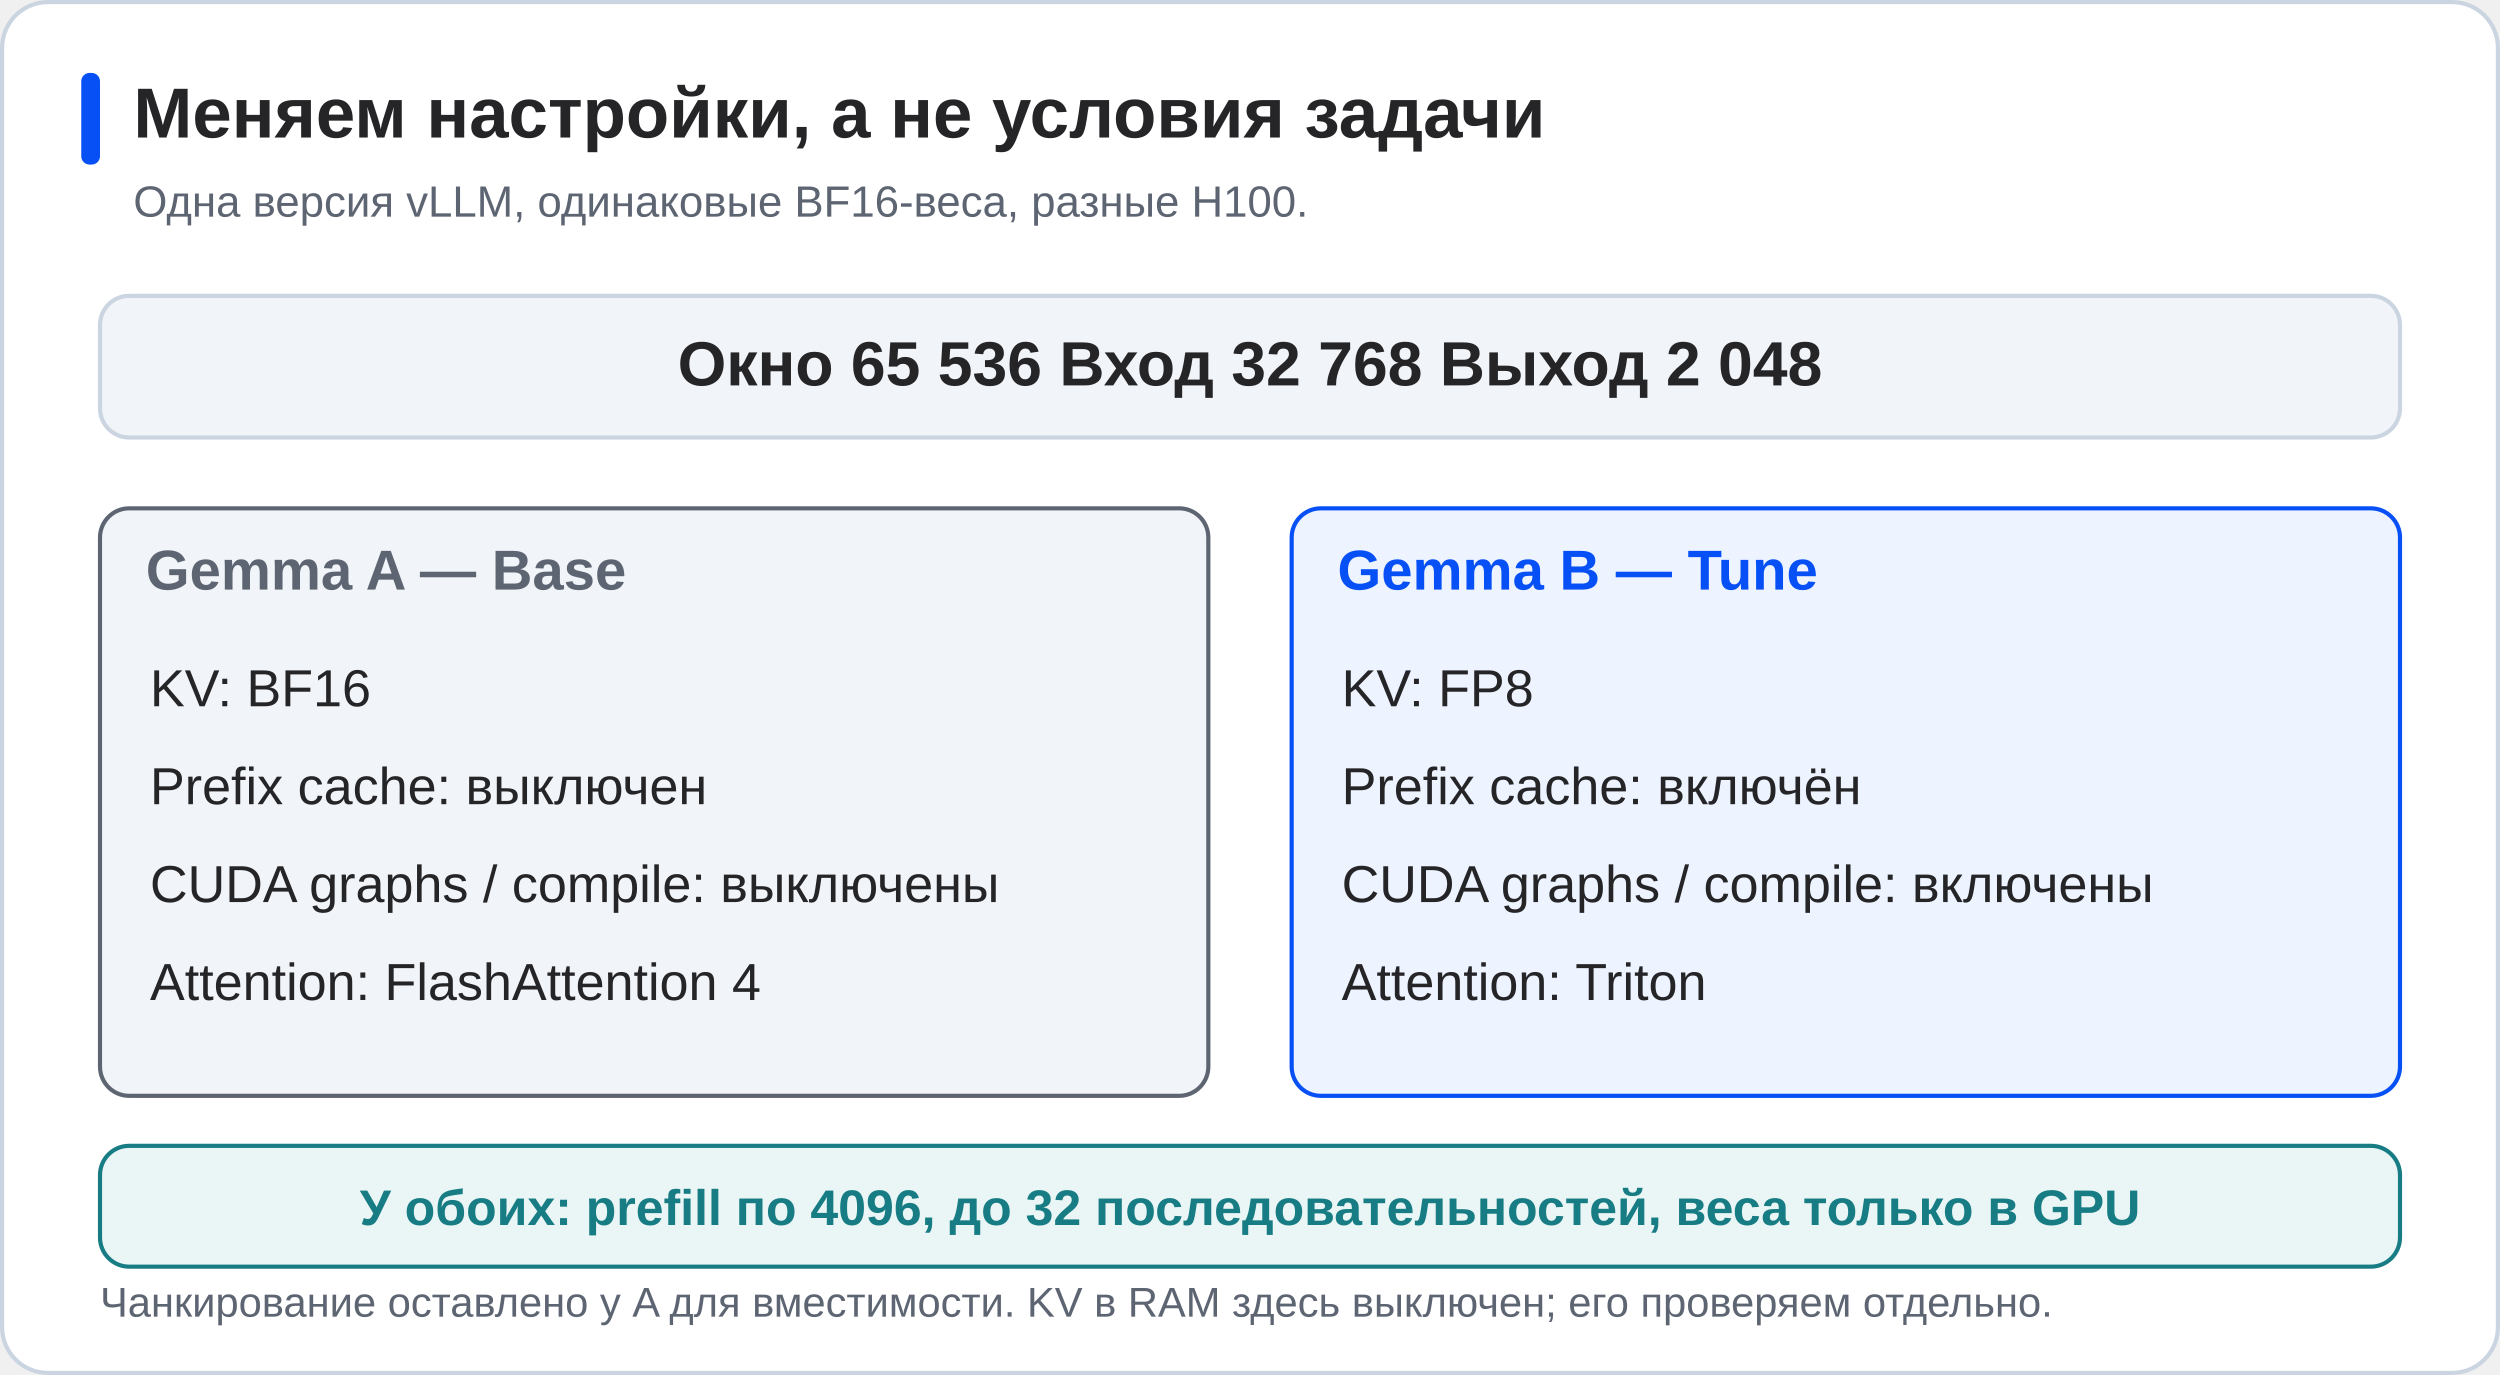
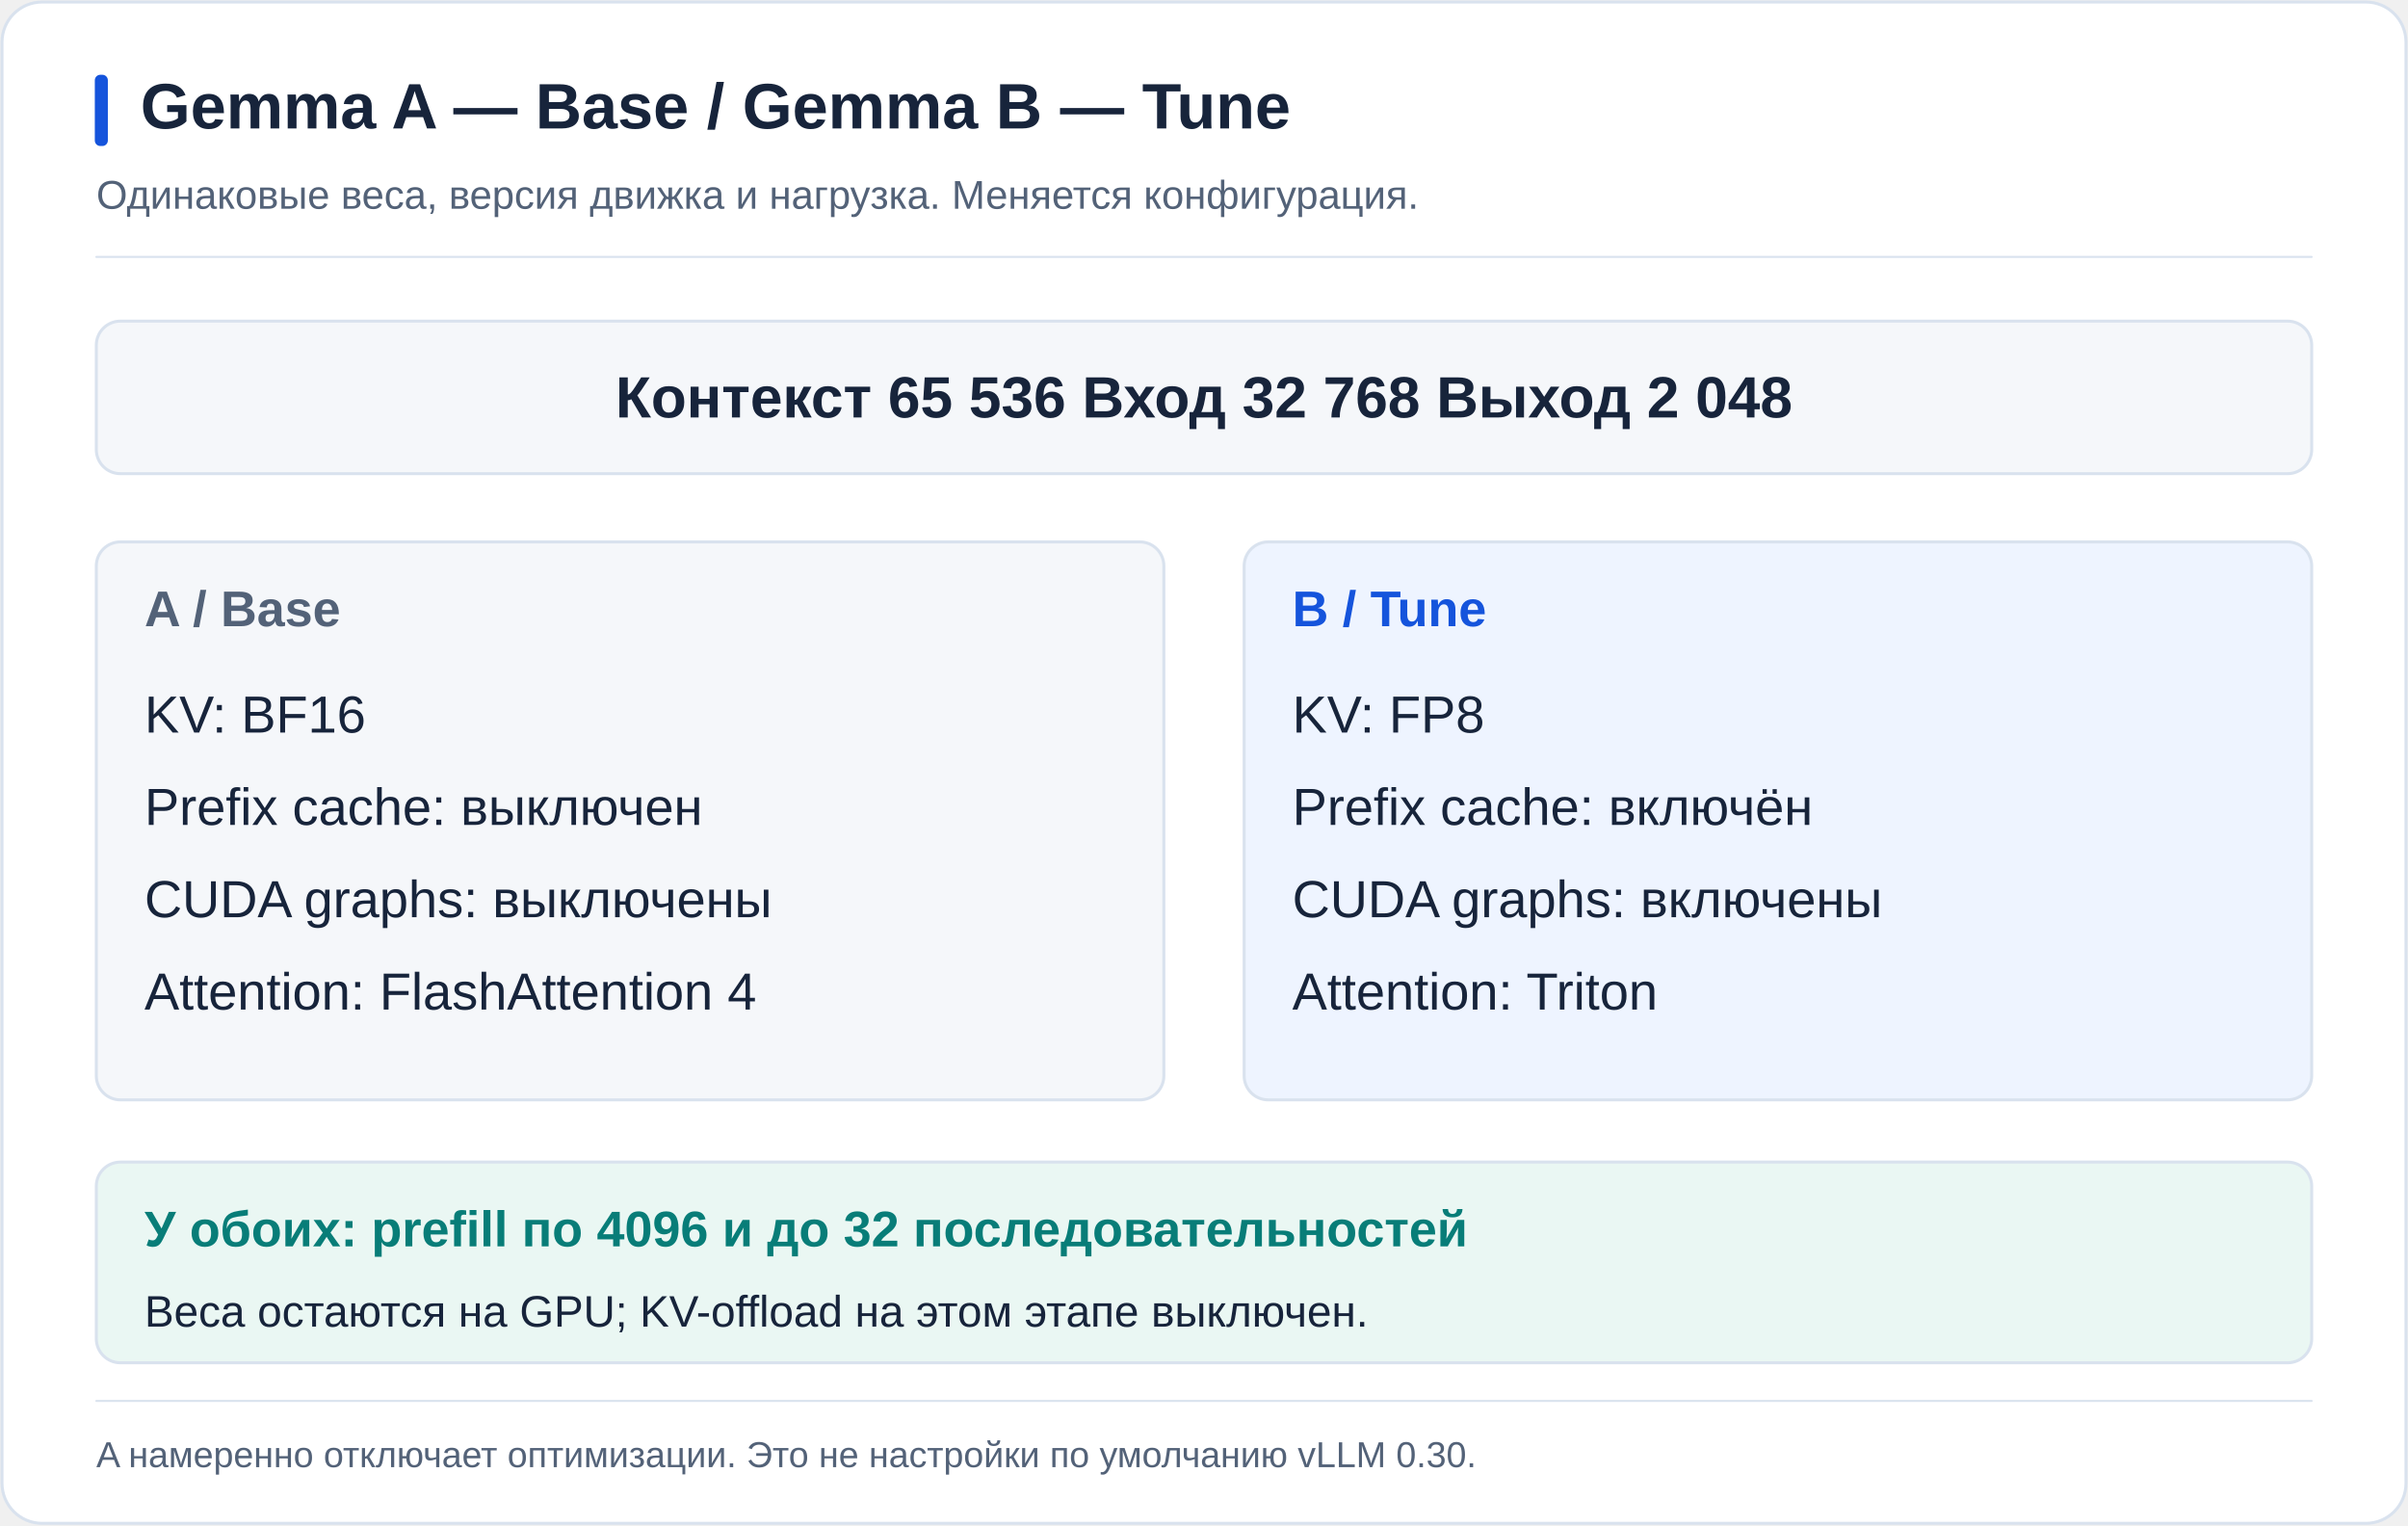
- <svg xmlns="http://www.w3.org/2000/svg" width="1200" height="660" viewBox="0 0 1200 660" role="img" aria-labelledby="title desc">
+ <svg xmlns="http://www.w3.org/2000/svg" width="1200" height="760" viewBox="0 0 1200 760" role="img" aria-labelledby="title desc" data-design="hardfest-v2">
  <defs>
-     <marker id="arrow" viewBox="0 0 10 10" refX="9" refY="5" markerWidth="8" markerHeight="8" orient="auto-start-reverse">
-       <path d="M 0 0 L 10 5 L 0 10 z" fill="context-stroke" />
+     <marker id="arrow" viewBox="0 0 10 10" refX="9" refY="5" markerWidth="7" markerHeight="7" orient="auto-start-reverse">
+       <path d="M0 0 10 5 0 10Z" fill="context-stroke" />
    </marker>
  </defs>
-   <style>text{font-family:Arial,Helvetica,sans-serif} .title{font-weight:700} </style>
-   <rect x="1" y="1" width="1198" height="658" rx="22" fill="#ffffff" stroke="#cbd5e1" stroke-width="2" />
-   <rect x="40" y="36" width="7" height="42" rx="3" fill="#0750f5" stroke="#0750f5" stroke-width="2" />
-   <text x="64" y="66" font-size="34" fill="#252528" text-anchor="start" font-weight="700">
-     <tspan x="64" dy="0">Меняем настройки, а не условия задачи</tspan>
+   <style>text{font-family:Arial,Helvetica,sans-serif;font-variant-numeric:tabular-nums}</style>
+   <rect x="1" y="1" width="1198" height="758" rx="20" fill="#ffffff" stroke="#d9e2ee" stroke-width="1.5" />
+   <rect x="48" y="38" width="5" height="34" rx="2" fill="#1554dc" stroke="#1554dc" stroke-width="1.5" />
+   <text x="70" y="64" font-size="32" fill="#17243b" text-anchor="start" font-weight="700" data-max-width="1082">
+     <tspan x="70" dy="0">Gemma A — Base / Gemma B — Tune</tspan>
  </text>
-   <text x="64" y="104" font-size="21" fill="#5e6572" text-anchor="start">
-     <tspan x="64" dy="0">Одна версия vLLM, одинаковые BF16-веса, разные H100.</tspan>
+   <text x="48" y="104" font-size="20" fill="#536278" text-anchor="start" data-max-width="1104">
+     <tspan x="48" dy="0">Одинаковые веса, версия движка и нагрузка. Меняется конфигурация.</tspan>
  </text>
-   <rect x="48" y="142" width="1104" height="68" rx="14" fill="#f1f4f8" stroke="#cbd5e1" stroke-width="2" />
-   <text x="600" y="185" font-size="30" fill="#252528" text-anchor="middle" font-weight="700">
-     <tspan x="600" dy="0">Окно 65 536      Вход 32 768      Выход 2 048</tspan>
+   <path d="M48 128 H1152" fill="none" stroke="#d9e2ee" stroke-width="1" stroke-linejoin="round" stroke-linecap="round" />
+   <rect x="48" y="160" width="1104" height="76" rx="12" fill="#f5f7fa" stroke="#d9e2ee" stroke-width="1.5" />
+   <text x="600" y="208" font-size="29" fill="#17243b" text-anchor="middle" font-weight="700">
+     <tspan x="600" dy="0">Контекст 65 536     Вход 32 768     Выход 2 048</tspan>
  </text>
-   <rect x="48" y="244" width="532" height="282" rx="14" fill="#f1f4f8" stroke="#5e6572" stroke-width="2" />
-   <text x="70" y="283" font-size="27" fill="#5e6572" text-anchor="start" font-weight="700">
-     <tspan x="70" dy="0">Gemma A — Base</tspan>
+   <rect x="48" y="270" width="532" height="278" rx="12" fill="#f5f7fa" stroke="#d9e2ee" stroke-width="1.5" />
+   <text x="72" y="312" font-size="25" fill="#536278" text-anchor="start" font-weight="700" data-max-width="484">
+     <tspan x="72" dy="0">A / Base</tspan>
  </text>
-   <rect x="620" y="244" width="532" height="282" rx="14" fill="#edf3ff" stroke="#0750f5" stroke-width="2" />
-   <text x="642" y="283" font-size="27" fill="#0750f5" text-anchor="start" font-weight="700">
-     <tspan x="642" dy="0">Gemma B — Tune</tspan>
-   </text>
-   <text x="72" y="339" font-size="25" fill="#252528" text-anchor="start">
+   <text x="72" y="365" font-size="26" fill="#17243b" text-anchor="start">
    <tspan x="72" dy="0">KV: BF16</tspan>
  </text>
-   <text x="72" y="386" font-size="25" fill="#252528" text-anchor="start">
+   <text x="72" y="411" font-size="26" fill="#17243b" text-anchor="start">
    <tspan x="72" dy="0">Prefix cache: выключен</tspan>
  </text>
-   <text x="72" y="433" font-size="25" fill="#252528" text-anchor="start">
-     <tspan x="72" dy="0">CUDA graphs / compile: выключены</tspan>
+   <text x="72" y="457" font-size="26" fill="#17243b" text-anchor="start">
+     <tspan x="72" dy="0">CUDA graphs: выключены</tspan>
  </text>
-   <text x="72" y="480" font-size="25" fill="#252528" text-anchor="start">
+   <text x="72" y="503" font-size="26" fill="#17243b" text-anchor="start">
    <tspan x="72" dy="0">Attention: FlashAttention 4</tspan>
  </text>
-   <text x="644" y="339" font-size="25" fill="#252528" text-anchor="start">
+   <rect x="620" y="270" width="532" height="278" rx="12" fill="#eef4ff" stroke="#d9e2ee" stroke-width="1.5" />
+   <text x="644" y="312" font-size="25" fill="#1554dc" text-anchor="start" font-weight="700" data-max-width="484">
+     <tspan x="644" dy="0">B / Tune</tspan>
+   </text>
+   <text x="644" y="365" font-size="26" fill="#17243b" text-anchor="start">
    <tspan x="644" dy="0">KV: FP8</tspan>
  </text>
-   <text x="644" y="386" font-size="25" fill="#252528" text-anchor="start">
+   <text x="644" y="411" font-size="26" fill="#17243b" text-anchor="start">
    <tspan x="644" dy="0">Prefix cache: включён</tspan>
  </text>
-   <text x="644" y="433" font-size="25" fill="#252528" text-anchor="start">
-     <tspan x="644" dy="0">CUDA graphs / compile: включены</tspan>
+   <text x="644" y="457" font-size="26" fill="#17243b" text-anchor="start">
+     <tspan x="644" dy="0">CUDA graphs: включены</tspan>
  </text>
-   <text x="644" y="480" font-size="25" fill="#252528" text-anchor="start">
+   <text x="644" y="503" font-size="26" fill="#17243b" text-anchor="start">
    <tspan x="644" dy="0">Attention: Triton</tspan>
  </text>
-   <rect x="48" y="550" width="1104" height="58" rx="14" fill="#eaf6f5" stroke="#177c83" stroke-width="2" />
-   <text x="600" y="588" font-size="24" fill="#177c83" text-anchor="middle" font-weight="700">
-     <tspan x="600" dy="0">У обоих: prefill по 4096, до 32 последовательностей, веса только в GPU</tspan>
+   <rect x="48" y="579" width="1104" height="100" rx="12" fill="#eaf7f3" stroke="#d9e2ee" stroke-width="1.5" />
+   <text x="72" y="621" font-size="25" fill="#087d78" text-anchor="start" font-weight="700" data-max-width="1056">
+     <tspan x="72" dy="0">У обоих: prefill по 4096 и до 32 последовательностей</tspan>
  </text>
-   <text x="48" y="632" font-size="20" fill="#5e6572" text-anchor="start">
-     <tspan x="48" dy="0">Чанкирование оставлено у A для вместимости. KV в RAM здесь выключен; его проверяем отдельно.</tspan>
+   <text x="72" y="661" font-size="22" fill="#17243b" text-anchor="start" data-max-width="1056">
+     <tspan x="72" dy="0">Веса остаются на GPU; KV-offload на этом этапе выключен.</tspan>
+   </text>
+   <path d="M48 698 H1152" fill="none" stroke="#d9e2ee" stroke-width="1" stroke-linejoin="round" stroke-linecap="round" />
+   <text x="48" y="731" font-size="18" fill="#536278" text-anchor="start" data-max-width="1104">
+     <tspan x="48" dy="0">A намеренно отключает оптимизации. Это не настройки по умолчанию vLLM 0.30.</tspan>
  </text>
</svg>
